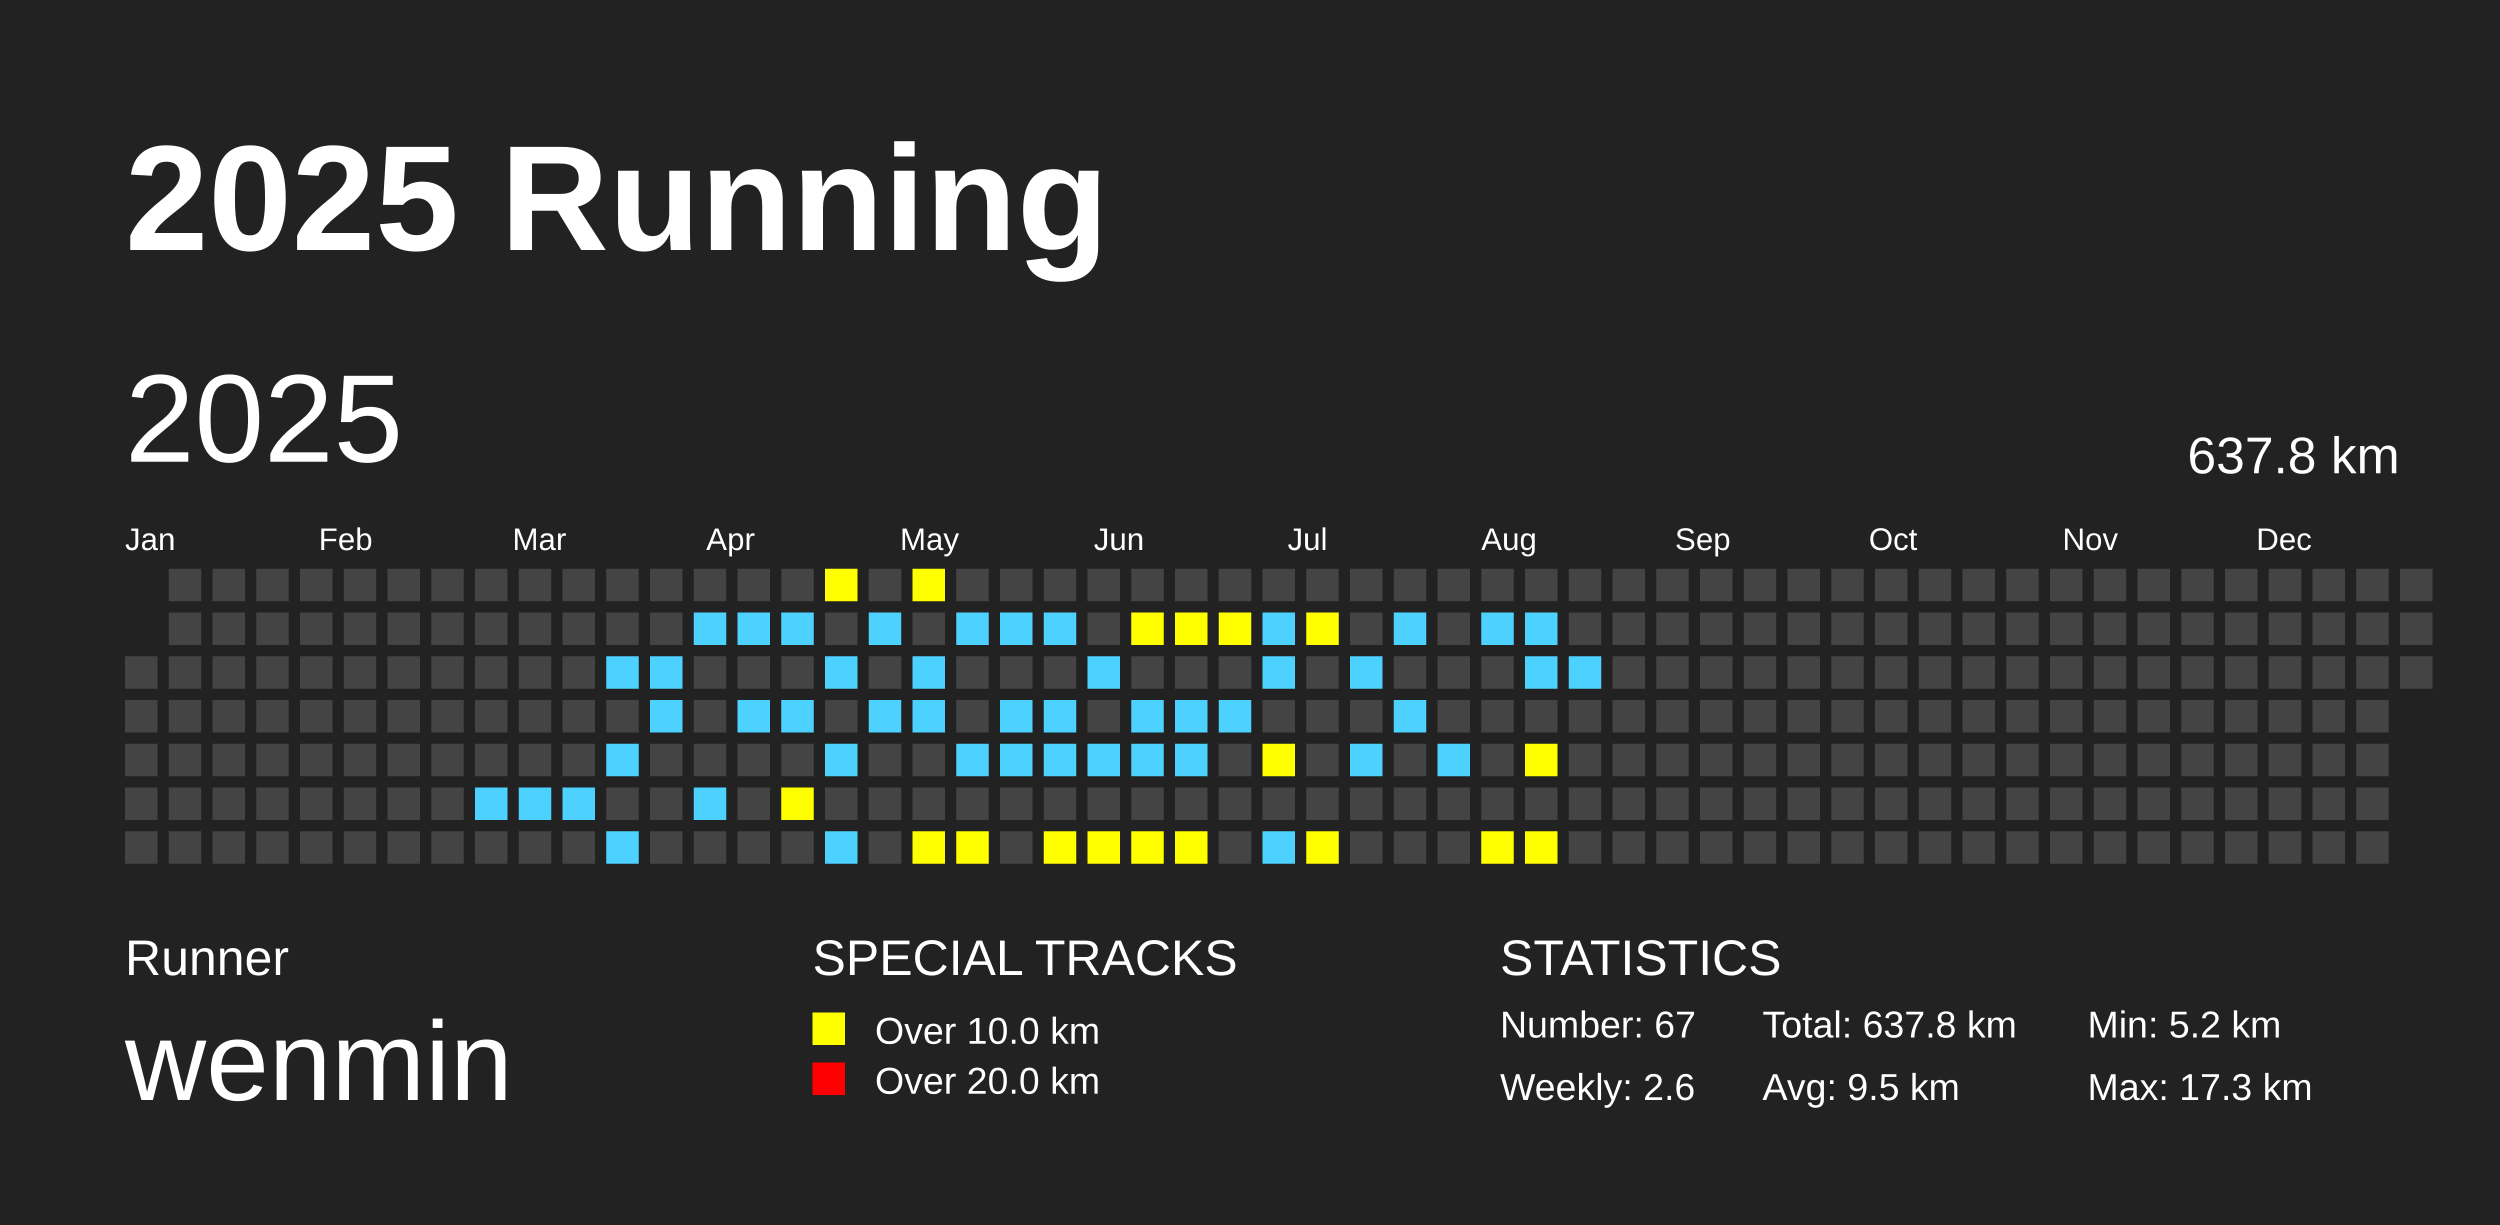
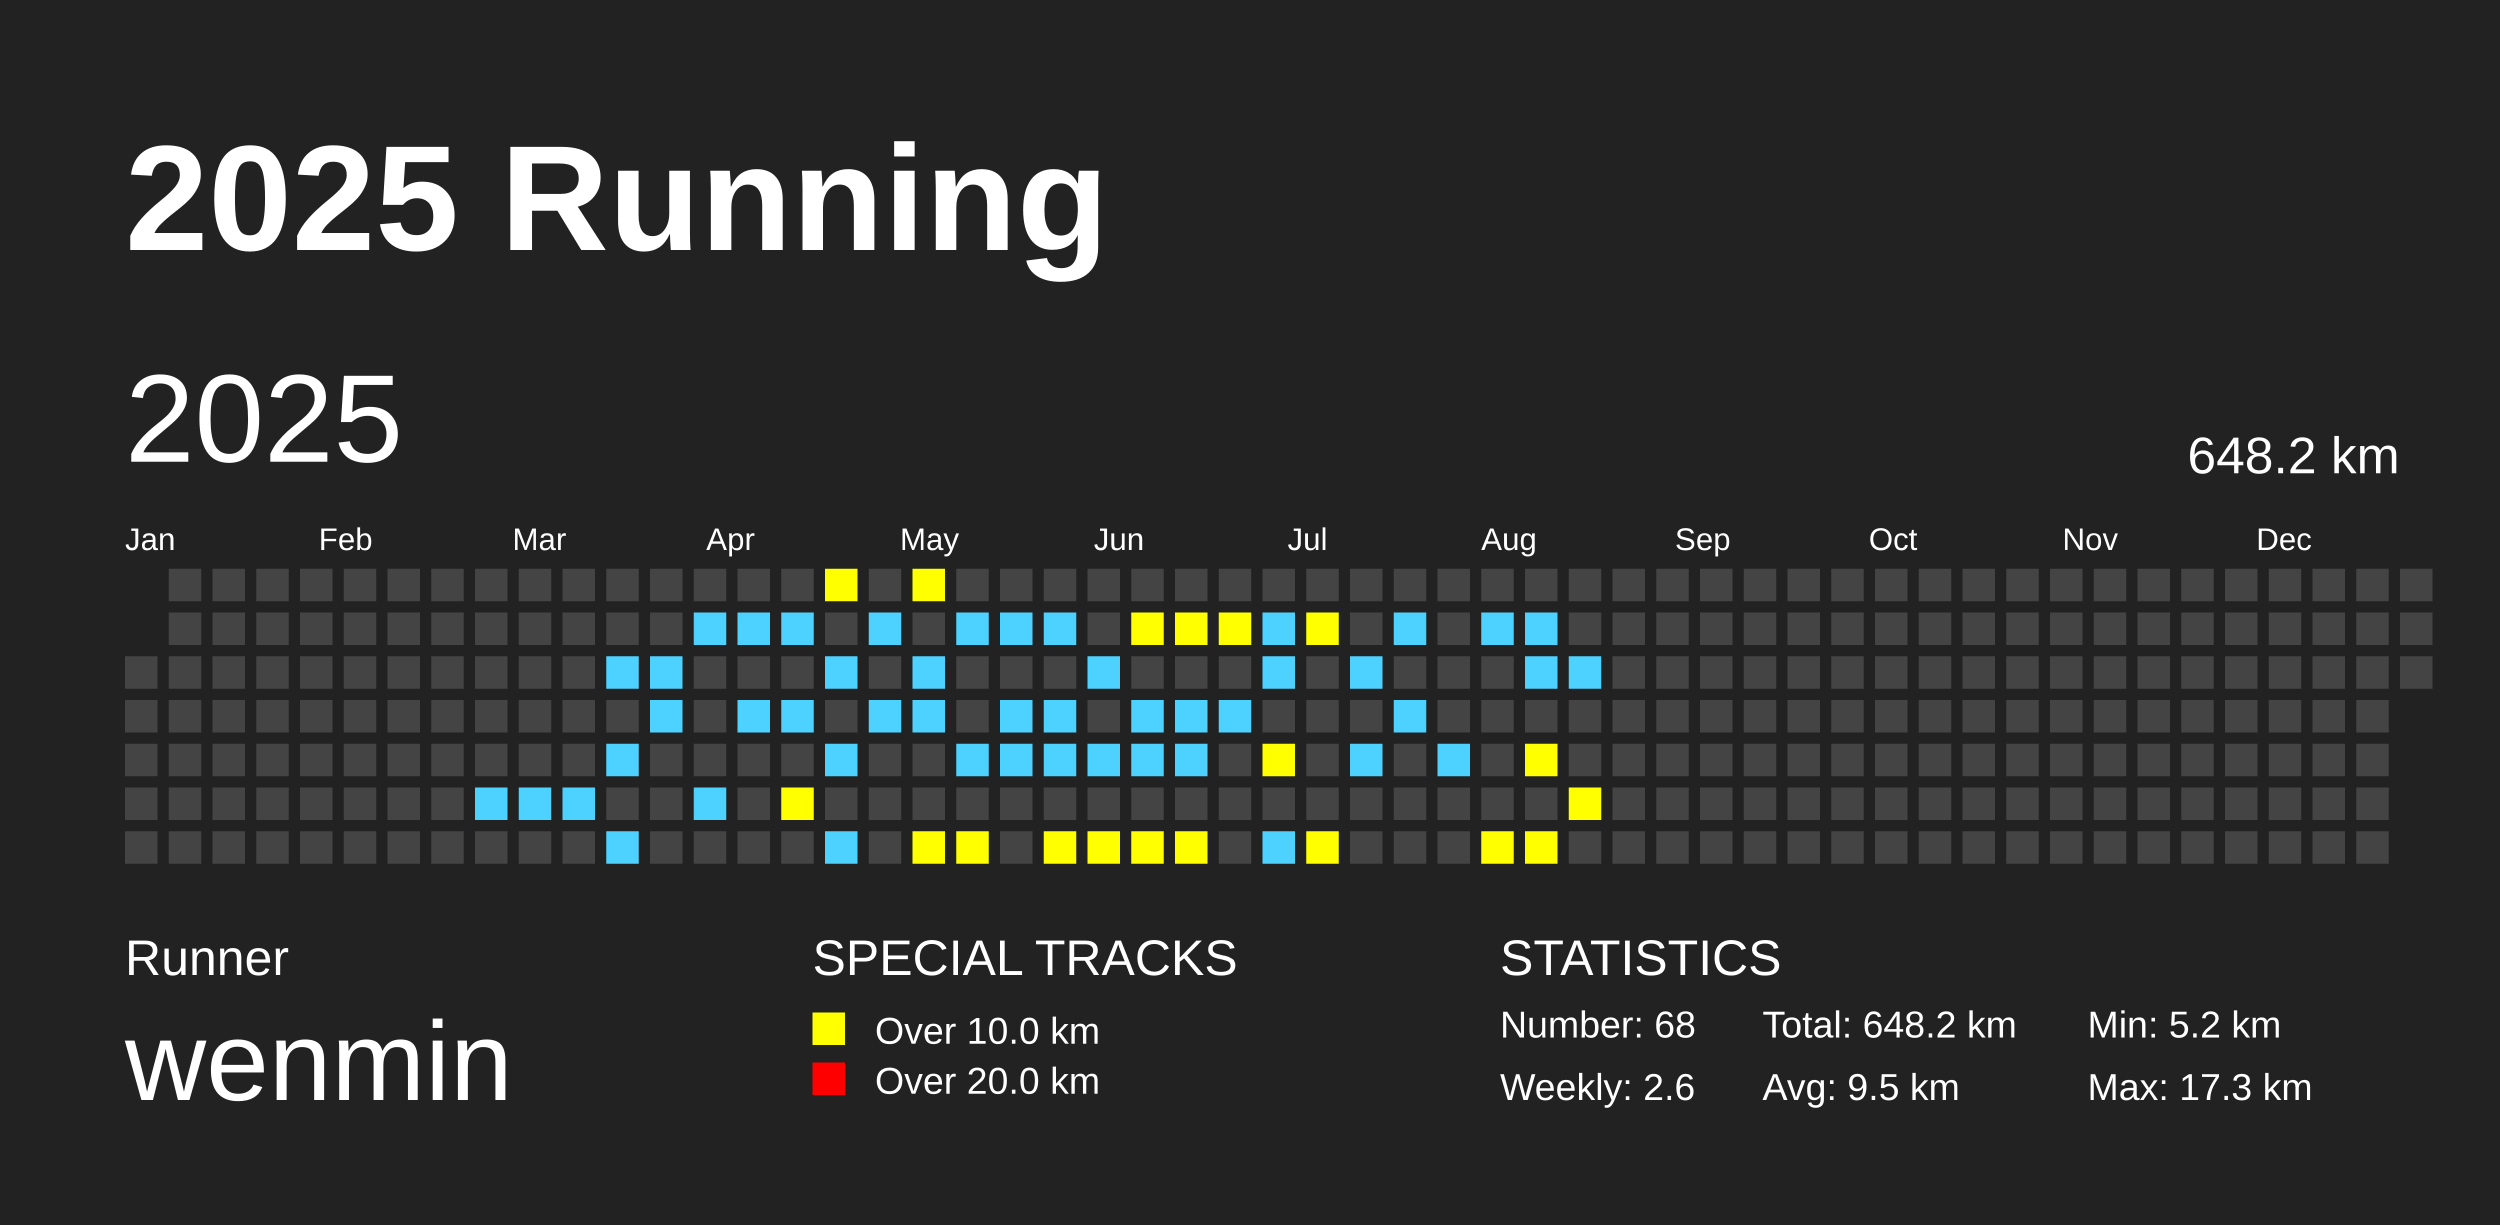
<svg xmlns="http://www.w3.org/2000/svg" baseProfile="full" height="98mm" version="1.1" viewBox="0,0,200,98" width="200mm">
  <defs />
  <rect fill="#222222" height="98" width="200" x="0" y="0" />
  <text fill="#FFFFFF" style="font-size:12px; font-family:Arial; font-weight:bold;" x="10" y="20">2025 Running</text>
  <text fill="#FFFFFF" style="font-size:4px; font-family:Arial" x="10" y="78">Runner</text>
  <text fill="#FFFFFF" style="font-size:9px; font-family:Arial" x="10" y="88">wenmin</text>
  <text fill="#FFFFFF" style="font-size:4px; font-family:Arial" x="65" y="78">SPECIAL TRACKS</text>
  <rect fill="yellow" height="2.6" width="2.6" x="65" y="81" />
  <text fill="#FFFFFF" style="font-size:3px; font-family:Arial" x="70" y="83.5">Over 10.0 km</text>
  <rect fill="red" height="2.6" width="2.6" x="65" y="85" />
  <text fill="#FFFFFF" style="font-size:3px; font-family:Arial" x="70" y="87.5">Over 20.0 km</text>
  <text fill="#FFFFFF" style="font-size:4px; font-family:Arial" x="120" y="78">STATISTICS</text>
-   <text fill="#FFFFFF" style="font-size:3px; font-family:Arial" x="120" y="83">Number: 67</text>
+   <text fill="#FFFFFF" style="font-size:3px; font-family:Arial" x="120" y="83">Number: 68</text>
  <text fill="#FFFFFF" style="font-size:3px; font-family:Arial" x="120" y="88">Weekly: 2.6</text>
-   <text fill="#FFFFFF" style="font-size:3px; font-family:Arial" x="141" y="83">Total: 637.8 km</text>
+   <text fill="#FFFFFF" style="font-size:3px; font-family:Arial" x="141" y="83">Total: 648.2 km</text>
  <text fill="#FFFFFF" style="font-size:3px; font-family:Arial" x="141" y="88">Avg: 9.5 km</text>
  <text fill="#FFFFFF" style="font-size:3px; font-family:Arial" x="167" y="83">Min: 5.2 km</text>
  <text fill="#FFFFFF" style="font-size:3px; font-family:Arial" x="167" y="88">Max: 17.3 km</text>
  <text dominant-baseline="hanging" fill="#FFFFFF" style="font-size:10.0px; font-family:Arial;" x="10" y="30">2025</text>
-   <text dominant-baseline="hanging" fill="#FFFFFF" style="font-size:4.125px; font-family:Arial;" x="175" y="35">637.8 km</text>
+   <text dominant-baseline="hanging" fill="#FFFFFF" style="font-size:4.125px; font-family:Arial;" x="175" y="35">648.2 km</text>
  <text fill="#FFFFFF" style="font-size:2.5px; font-family:Arial" x="10.0" y="44">Jan</text>
  <text fill="#FFFFFF" style="font-size:2.5px; font-family:Arial" x="25.5" y="44">Feb</text>
  <text fill="#FFFFFF" style="font-size:2.5px; font-family:Arial" x="41.0" y="44">Mar</text>
  <text fill="#FFFFFF" style="font-size:2.5px; font-family:Arial" x="56.5" y="44">Apr</text>
  <text fill="#FFFFFF" style="font-size:2.5px; font-family:Arial" x="72.0" y="44">May</text>
  <text fill="#FFFFFF" style="font-size:2.5px; font-family:Arial" x="87.5" y="44">Jun</text>
  <text fill="#FFFFFF" style="font-size:2.5px; font-family:Arial" x="103.0" y="44">Jul</text>
  <text fill="#FFFFFF" style="font-size:2.5px; font-family:Arial" x="118.5" y="44">Aug</text>
  <text fill="#FFFFFF" style="font-size:2.5px; font-family:Arial" x="134.0" y="44">Sep</text>
  <text fill="#FFFFFF" style="font-size:2.5px; font-family:Arial" x="149.5" y="44">Oct</text>
  <text fill="#FFFFFF" style="font-size:2.5px; font-family:Arial" x="165.0" y="44">Nov</text>
  <text fill="#FFFFFF" style="font-size:2.5px; font-family:Arial" x="180.5" y="44">Dec</text>
  <rect fill="#444444" height="2.6" width="2.6" x="10.0" y="52.5" />
  <rect fill="#444444" height="2.6" width="2.6" x="10.0" y="56.0" />
  <rect fill="#444444" height="2.6" width="2.6" x="10.0" y="59.5" />
  <rect fill="#444444" height="2.6" width="2.6" x="10.0" y="63.0" />
  <rect fill="#444444" height="2.6" width="2.6" x="10.0" y="66.5" />
  <rect fill="#444444" height="2.6" width="2.6" x="13.5" y="45.5" />
  <rect fill="#444444" height="2.6" width="2.6" x="13.5" y="49.0" />
  <rect fill="#444444" height="2.6" width="2.6" x="13.5" y="52.5" />
  <rect fill="#444444" height="2.6" width="2.6" x="13.5" y="56.0" />
  <rect fill="#444444" height="2.6" width="2.6" x="13.5" y="59.5" />
  <rect fill="#444444" height="2.6" width="2.6" x="13.5" y="63.0" />
  <rect fill="#444444" height="2.6" width="2.6" x="13.5" y="66.5" />
  <rect fill="#444444" height="2.6" width="2.6" x="17.0" y="45.5" />
  <rect fill="#444444" height="2.6" width="2.6" x="17.0" y="49.0" />
  <rect fill="#444444" height="2.6" width="2.6" x="17.0" y="52.5" />
  <rect fill="#444444" height="2.6" width="2.6" x="17.0" y="56.0" />
  <rect fill="#444444" height="2.6" width="2.6" x="17.0" y="59.5" />
  <rect fill="#444444" height="2.6" width="2.6" x="17.0" y="63.0" />
  <rect fill="#444444" height="2.6" width="2.6" x="17.0" y="66.5" />
  <rect fill="#444444" height="2.6" width="2.6" x="20.5" y="45.5" />
  <rect fill="#444444" height="2.6" width="2.6" x="20.5" y="49.0" />
  <rect fill="#444444" height="2.6" width="2.6" x="20.5" y="52.5" />
  <rect fill="#444444" height="2.6" width="2.6" x="20.5" y="56.0" />
  <rect fill="#444444" height="2.6" width="2.6" x="20.5" y="59.5" />
  <rect fill="#444444" height="2.6" width="2.6" x="20.5" y="63.0" />
  <rect fill="#444444" height="2.6" width="2.6" x="20.5" y="66.5" />
  <rect fill="#444444" height="2.6" width="2.6" x="24.0" y="45.5" />
  <rect fill="#444444" height="2.6" width="2.6" x="24.0" y="49.0" />
  <rect fill="#444444" height="2.6" width="2.6" x="24.0" y="52.5" />
  <rect fill="#444444" height="2.6" width="2.6" x="24.0" y="56.0" />
  <rect fill="#444444" height="2.6" width="2.6" x="24.0" y="59.5" />
  <rect fill="#444444" height="2.6" width="2.6" x="24.0" y="63.0" />
  <rect fill="#444444" height="2.6" width="2.6" x="24.0" y="66.5" />
  <rect fill="#444444" height="2.6" width="2.6" x="27.5" y="45.5" />
  <rect fill="#444444" height="2.6" width="2.6" x="27.5" y="49.0" />
  <rect fill="#444444" height="2.6" width="2.6" x="27.5" y="52.5" />
  <rect fill="#444444" height="2.6" width="2.6" x="27.5" y="56.0" />
  <rect fill="#444444" height="2.6" width="2.6" x="27.5" y="59.5" />
  <rect fill="#444444" height="2.6" width="2.6" x="27.5" y="63.0" />
  <rect fill="#444444" height="2.6" width="2.6" x="27.5" y="66.5" />
  <rect fill="#444444" height="2.6" width="2.6" x="31.0" y="45.5" />
  <rect fill="#444444" height="2.6" width="2.6" x="31.0" y="49.0" />
  <rect fill="#444444" height="2.6" width="2.6" x="31.0" y="52.5" />
  <rect fill="#444444" height="2.6" width="2.6" x="31.0" y="56.0" />
  <rect fill="#444444" height="2.6" width="2.6" x="31.0" y="59.5" />
  <rect fill="#444444" height="2.6" width="2.6" x="31.0" y="63.0" />
  <rect fill="#444444" height="2.6" width="2.6" x="31.0" y="66.5" />
  <rect fill="#444444" height="2.6" width="2.6" x="34.5" y="45.5" />
  <rect fill="#444444" height="2.6" width="2.6" x="34.5" y="49.0" />
  <rect fill="#444444" height="2.6" width="2.6" x="34.5" y="52.5" />
  <rect fill="#444444" height="2.6" width="2.6" x="34.5" y="56.0" />
  <rect fill="#444444" height="2.6" width="2.6" x="34.5" y="59.5" />
  <rect fill="#444444" height="2.6" width="2.6" x="34.5" y="63.0" />
  <rect fill="#444444" height="2.6" width="2.6" x="34.5" y="66.5" />
  <rect fill="#444444" height="2.6" width="2.6" x="38.0" y="45.5" />
  <rect fill="#444444" height="2.6" width="2.6" x="38.0" y="49.0" />
  <rect fill="#444444" height="2.6" width="2.6" x="38.0" y="52.5" />
  <rect fill="#444444" height="2.6" width="2.6" x="38.0" y="56.0" />
  <rect fill="#444444" height="2.6" width="2.6" x="38.0" y="59.5" />
  <rect fill="#4DD2FF" height="2.6" width="2.6" x="38.0" y="63.0" />
  <rect fill="#444444" height="2.6" width="2.6" x="38.0" y="66.5" />
  <rect fill="#444444" height="2.6" width="2.6" x="41.5" y="45.5" />
  <rect fill="#444444" height="2.6" width="2.6" x="41.5" y="49.0" />
  <rect fill="#444444" height="2.6" width="2.6" x="41.5" y="52.5" />
  <rect fill="#444444" height="2.6" width="2.6" x="41.5" y="56.0" />
  <rect fill="#444444" height="2.6" width="2.6" x="41.5" y="59.5" />
  <rect fill="#4DD2FF" height="2.6" width="2.6" x="41.5" y="63.0" />
  <rect fill="#444444" height="2.6" width="2.6" x="41.5" y="66.5" />
  <rect fill="#444444" height="2.6" width="2.6" x="45.0" y="45.5" />
  <rect fill="#444444" height="2.6" width="2.6" x="45.0" y="49.0" />
  <rect fill="#444444" height="2.6" width="2.6" x="45.0" y="52.5" />
  <rect fill="#444444" height="2.6" width="2.6" x="45.0" y="56.0" />
  <rect fill="#444444" height="2.6" width="2.6" x="45.0" y="59.5" />
  <rect fill="#4DD2FF" height="2.6" width="2.6" x="45.0" y="63.0" />
  <rect fill="#444444" height="2.6" width="2.6" x="45.0" y="66.5" />
  <rect fill="#444444" height="2.6" width="2.6" x="48.5" y="45.5" />
  <rect fill="#444444" height="2.6" width="2.6" x="48.5" y="49.0" />
  <rect fill="#4DD2FF" height="2.6" width="2.6" x="48.5" y="52.5" />
  <rect fill="#444444" height="2.6" width="2.6" x="48.5" y="56.0" />
  <rect fill="#4DD2FF" height="2.6" width="2.6" x="48.5" y="59.5" />
  <rect fill="#444444" height="2.6" width="2.6" x="48.5" y="63.0" />
  <rect fill="#4DD2FF" height="2.6" width="2.6" x="48.5" y="66.5" />
  <rect fill="#444444" height="2.6" width="2.6" x="52.0" y="45.5" />
  <rect fill="#444444" height="2.6" width="2.6" x="52.0" y="49.0" />
  <rect fill="#4DD2FF" height="2.6" width="2.6" x="52.0" y="52.5" />
  <rect fill="#4DD2FF" height="2.6" width="2.6" x="52.0" y="56.0" />
  <rect fill="#444444" height="2.6" width="2.6" x="52.0" y="59.5" />
  <rect fill="#444444" height="2.6" width="2.6" x="52.0" y="63.0" />
  <rect fill="#444444" height="2.6" width="2.6" x="52.0" y="66.5" />
  <rect fill="#444444" height="2.6" width="2.6" x="55.5" y="45.5" />
  <rect fill="#4DD2FF" height="2.6" width="2.6" x="55.5" y="49.0" />
  <rect fill="#444444" height="2.6" width="2.6" x="55.5" y="52.5" />
  <rect fill="#444444" height="2.6" width="2.6" x="55.5" y="56.0" />
  <rect fill="#444444" height="2.6" width="2.6" x="55.5" y="59.5" />
  <rect fill="#4DD2FF" height="2.6" width="2.6" x="55.5" y="63.0" />
  <rect fill="#444444" height="2.6" width="2.6" x="55.5" y="66.5" />
  <rect fill="#444444" height="2.6" width="2.6" x="59.0" y="45.5" />
  <rect fill="#4DD2FF" height="2.6" width="2.6" x="59.0" y="49.0" />
  <rect fill="#444444" height="2.6" width="2.6" x="59.0" y="52.5" />
  <rect fill="#4DD2FF" height="2.6" width="2.6" x="59.0" y="56.0" />
  <rect fill="#444444" height="2.6" width="2.6" x="59.0" y="59.5" />
  <rect fill="#444444" height="2.6" width="2.6" x="59.0" y="63.0" />
  <rect fill="#444444" height="2.6" width="2.6" x="59.0" y="66.5" />
  <rect fill="#444444" height="2.6" width="2.6" x="62.5" y="45.5" />
  <rect fill="#4DD2FF" height="2.6" width="2.6" x="62.5" y="49.0" />
  <rect fill="#444444" height="2.6" width="2.6" x="62.5" y="52.5" />
  <rect fill="#4DD2FF" height="2.6" width="2.6" x="62.5" y="56.0" />
  <rect fill="#444444" height="2.6" width="2.6" x="62.5" y="59.5" />
  <rect fill="yellow" height="2.6" width="2.6" x="62.5" y="63.0" />
  <rect fill="#444444" height="2.6" width="2.6" x="62.5" y="66.5" />
  <rect fill="yellow" height="2.6" width="2.6" x="66.0" y="45.5" />
  <rect fill="#444444" height="2.6" width="2.6" x="66.0" y="49.0" />
  <rect fill="#4DD2FF" height="2.6" width="2.6" x="66.0" y="52.5" />
  <rect fill="#444444" height="2.6" width="2.6" x="66.0" y="56.0" />
  <rect fill="#4DD2FF" height="2.6" width="2.6" x="66.0" y="59.5" />
  <rect fill="#444444" height="2.6" width="2.6" x="66.0" y="63.0" />
  <rect fill="#4DD2FF" height="2.6" width="2.6" x="66.0" y="66.5" />
  <rect fill="#444444" height="2.6" width="2.6" x="69.5" y="45.5" />
  <rect fill="#4DD2FF" height="2.6" width="2.6" x="69.5" y="49.0" />
  <rect fill="#444444" height="2.6" width="2.6" x="69.5" y="52.5" />
  <rect fill="#4DD2FF" height="2.6" width="2.6" x="69.5" y="56.0" />
  <rect fill="#444444" height="2.6" width="2.6" x="69.5" y="59.5" />
  <rect fill="#444444" height="2.6" width="2.6" x="69.5" y="63.0" />
  <rect fill="#444444" height="2.6" width="2.6" x="69.5" y="66.5" />
  <rect fill="yellow" height="2.6" width="2.6" x="73.0" y="45.5" />
  <rect fill="#444444" height="2.6" width="2.6" x="73.0" y="49.0" />
  <rect fill="#4DD2FF" height="2.6" width="2.6" x="73.0" y="52.5" />
  <rect fill="#4DD2FF" height="2.6" width="2.6" x="73.0" y="56.0" />
  <rect fill="#444444" height="2.6" width="2.6" x="73.0" y="59.5" />
  <rect fill="#444444" height="2.6" width="2.6" x="73.0" y="63.0" />
  <rect fill="yellow" height="2.6" width="2.6" x="73.0" y="66.5" />
  <rect fill="#444444" height="2.6" width="2.6" x="76.5" y="45.5" />
  <rect fill="#4DD2FF" height="2.6" width="2.6" x="76.5" y="49.0" />
  <rect fill="#444444" height="2.6" width="2.6" x="76.5" y="52.5" />
  <rect fill="#444444" height="2.6" width="2.6" x="76.5" y="56.0" />
  <rect fill="#4DD2FF" height="2.6" width="2.6" x="76.5" y="59.5" />
  <rect fill="#444444" height="2.6" width="2.6" x="76.5" y="63.0" />
  <rect fill="yellow" height="2.6" width="2.6" x="76.5" y="66.5" />
  <rect fill="#444444" height="2.6" width="2.6" x="80.0" y="45.5" />
  <rect fill="#4DD2FF" height="2.6" width="2.6" x="80.0" y="49.0" />
  <rect fill="#444444" height="2.6" width="2.6" x="80.0" y="52.5" />
  <rect fill="#4DD2FF" height="2.6" width="2.6" x="80.0" y="56.0" />
  <rect fill="#4DD2FF" height="2.6" width="2.6" x="80.0" y="59.5" />
  <rect fill="#444444" height="2.6" width="2.6" x="80.0" y="63.0" />
  <rect fill="#444444" height="2.6" width="2.6" x="80.0" y="66.5" />
  <rect fill="#444444" height="2.6" width="2.6" x="83.5" y="45.5" />
  <rect fill="#4DD2FF" height="2.6" width="2.6" x="83.5" y="49.0" />
  <rect fill="#444444" height="2.6" width="2.6" x="83.5" y="52.5" />
  <rect fill="#4DD2FF" height="2.6" width="2.6" x="83.5" y="56.0" />
  <rect fill="#4DD2FF" height="2.6" width="2.6" x="83.5" y="59.5" />
  <rect fill="#444444" height="2.6" width="2.6" x="83.5" y="63.0" />
  <rect fill="yellow" height="2.6" width="2.6" x="83.5" y="66.5" />
  <rect fill="#444444" height="2.6" width="2.6" x="87.0" y="45.5" />
  <rect fill="#444444" height="2.6" width="2.6" x="87.0" y="49.0" />
  <rect fill="#4DD2FF" height="2.6" width="2.6" x="87.0" y="52.5" />
  <rect fill="#444444" height="2.6" width="2.6" x="87.0" y="56.0" />
  <rect fill="#4DD2FF" height="2.6" width="2.6" x="87.0" y="59.5" />
  <rect fill="#444444" height="2.6" width="2.6" x="87.0" y="63.0" />
  <rect fill="yellow" height="2.6" width="2.6" x="87.0" y="66.5" />
  <rect fill="#444444" height="2.6" width="2.6" x="90.5" y="45.5" />
  <rect fill="yellow" height="2.6" width="2.6" x="90.5" y="49.0" />
  <rect fill="#444444" height="2.6" width="2.6" x="90.5" y="52.5" />
  <rect fill="#4DD2FF" height="2.6" width="2.6" x="90.5" y="56.0" />
  <rect fill="#4DD2FF" height="2.6" width="2.6" x="90.5" y="59.5" />
  <rect fill="#444444" height="2.6" width="2.6" x="90.5" y="63.0" />
  <rect fill="yellow" height="2.6" width="2.6" x="90.5" y="66.5" />
  <rect fill="#444444" height="2.6" width="2.6" x="94.0" y="45.5" />
  <rect fill="yellow" height="2.6" width="2.6" x="94.0" y="49.0" />
  <rect fill="#444444" height="2.6" width="2.6" x="94.0" y="52.5" />
  <rect fill="#4DD2FF" height="2.6" width="2.6" x="94.0" y="56.0" />
  <rect fill="#4DD2FF" height="2.6" width="2.6" x="94.0" y="59.5" />
  <rect fill="#444444" height="2.6" width="2.6" x="94.0" y="63.0" />
  <rect fill="yellow" height="2.6" width="2.6" x="94.0" y="66.5" />
  <rect fill="#444444" height="2.6" width="2.6" x="97.5" y="45.5" />
  <rect fill="yellow" height="2.6" width="2.6" x="97.5" y="49.0" />
  <rect fill="#444444" height="2.6" width="2.6" x="97.5" y="52.5" />
  <rect fill="#4DD2FF" height="2.6" width="2.6" x="97.5" y="56.0" />
  <rect fill="#444444" height="2.6" width="2.6" x="97.5" y="59.5" />
  <rect fill="#444444" height="2.6" width="2.6" x="97.5" y="63.0" />
  <rect fill="#444444" height="2.6" width="2.6" x="97.5" y="66.5" />
  <rect fill="#444444" height="2.6" width="2.6" x="101.0" y="45.5" />
  <rect fill="#4DD2FF" height="2.6" width="2.6" x="101.0" y="49.0" />
  <rect fill="#4DD2FF" height="2.6" width="2.6" x="101.0" y="52.5" />
  <rect fill="#444444" height="2.6" width="2.6" x="101.0" y="56.0" />
  <rect fill="yellow" height="2.6" width="2.6" x="101.0" y="59.5" />
  <rect fill="#444444" height="2.6" width="2.6" x="101.0" y="63.0" />
  <rect fill="#4DD2FF" height="2.6" width="2.6" x="101.0" y="66.5" />
  <rect fill="#444444" height="2.6" width="2.6" x="104.5" y="45.5" />
  <rect fill="yellow" height="2.6" width="2.6" x="104.5" y="49.0" />
  <rect fill="#444444" height="2.6" width="2.6" x="104.5" y="52.5" />
  <rect fill="#444444" height="2.6" width="2.6" x="104.5" y="56.0" />
  <rect fill="#444444" height="2.6" width="2.6" x="104.5" y="59.5" />
  <rect fill="#444444" height="2.6" width="2.6" x="104.5" y="63.0" />
  <rect fill="yellow" height="2.6" width="2.6" x="104.5" y="66.5" />
  <rect fill="#444444" height="2.6" width="2.6" x="108.0" y="45.5" />
  <rect fill="#444444" height="2.6" width="2.6" x="108.0" y="49.0" />
  <rect fill="#4DD2FF" height="2.6" width="2.6" x="108.0" y="52.5" />
  <rect fill="#444444" height="2.6" width="2.6" x="108.0" y="56.0" />
  <rect fill="#4DD2FF" height="2.6" width="2.6" x="108.0" y="59.5" />
  <rect fill="#444444" height="2.6" width="2.6" x="108.0" y="63.0" />
  <rect fill="#444444" height="2.6" width="2.6" x="108.0" y="66.5" />
  <rect fill="#444444" height="2.6" width="2.6" x="111.5" y="45.5" />
  <rect fill="#4DD2FF" height="2.6" width="2.6" x="111.5" y="49.0" />
  <rect fill="#444444" height="2.6" width="2.6" x="111.5" y="52.5" />
  <rect fill="#4DD2FF" height="2.6" width="2.6" x="111.5" y="56.0" />
  <rect fill="#444444" height="2.6" width="2.6" x="111.5" y="59.5" />
  <rect fill="#444444" height="2.6" width="2.6" x="111.5" y="63.0" />
  <rect fill="#444444" height="2.6" width="2.6" x="111.5" y="66.5" />
  <rect fill="#444444" height="2.6" width="2.6" x="115.0" y="45.5" />
  <rect fill="#444444" height="2.6" width="2.6" x="115.0" y="49.0" />
  <rect fill="#444444" height="2.6" width="2.6" x="115.0" y="52.5" />
  <rect fill="#444444" height="2.6" width="2.6" x="115.0" y="56.0" />
  <rect fill="#4DD2FF" height="2.6" width="2.6" x="115.0" y="59.5" />
  <rect fill="#444444" height="2.6" width="2.6" x="115.0" y="63.0" />
  <rect fill="#444444" height="2.6" width="2.6" x="115.0" y="66.5" />
  <rect fill="#444444" height="2.6" width="2.6" x="118.5" y="45.5" />
  <rect fill="#4DD2FF" height="2.6" width="2.6" x="118.5" y="49.0" />
  <rect fill="#444444" height="2.6" width="2.6" x="118.5" y="52.5" />
  <rect fill="#444444" height="2.6" width="2.6" x="118.5" y="56.0" />
  <rect fill="#444444" height="2.6" width="2.6" x="118.5" y="59.5" />
  <rect fill="#444444" height="2.6" width="2.6" x="118.5" y="63.0" />
  <rect fill="yellow" height="2.6" width="2.6" x="118.5" y="66.5" />
  <rect fill="#444444" height="2.6" width="2.6" x="122.0" y="45.5" />
  <rect fill="#4DD2FF" height="2.6" width="2.6" x="122.0" y="49.0" />
  <rect fill="#4DD2FF" height="2.6" width="2.6" x="122.0" y="52.5" />
  <rect fill="#444444" height="2.6" width="2.6" x="122.0" y="56.0" />
  <rect fill="yellow" height="2.6" width="2.6" x="122.0" y="59.5" />
  <rect fill="#444444" height="2.6" width="2.6" x="122.0" y="63.0" />
  <rect fill="yellow" height="2.6" width="2.6" x="122.0" y="66.5" />
  <rect fill="#444444" height="2.6" width="2.6" x="125.5" y="45.5" />
  <rect fill="#444444" height="2.6" width="2.6" x="125.5" y="49.0" />
  <rect fill="#4DD2FF" height="2.6" width="2.6" x="125.5" y="52.5" />
  <rect fill="#444444" height="2.6" width="2.6" x="125.5" y="56.0" />
  <rect fill="#444444" height="2.6" width="2.6" x="125.5" y="59.5" />
-   <rect fill="#444444" height="2.6" width="2.6" x="125.5" y="63.0" />
+   <rect fill="yellow" height="2.6" width="2.6" x="125.5" y="63.0" />
  <rect fill="#444444" height="2.6" width="2.6" x="125.5" y="66.5" />
  <rect fill="#444444" height="2.6" width="2.6" x="129.0" y="45.5" />
  <rect fill="#444444" height="2.6" width="2.6" x="129.0" y="49.0" />
  <rect fill="#444444" height="2.6" width="2.6" x="129.0" y="52.5" />
  <rect fill="#444444" height="2.6" width="2.6" x="129.0" y="56.0" />
  <rect fill="#444444" height="2.6" width="2.6" x="129.0" y="59.5" />
  <rect fill="#444444" height="2.6" width="2.6" x="129.0" y="63.0" />
  <rect fill="#444444" height="2.6" width="2.6" x="129.0" y="66.5" />
  <rect fill="#444444" height="2.6" width="2.6" x="132.5" y="45.5" />
  <rect fill="#444444" height="2.6" width="2.6" x="132.5" y="49.0" />
  <rect fill="#444444" height="2.6" width="2.6" x="132.5" y="52.5" />
  <rect fill="#444444" height="2.6" width="2.6" x="132.5" y="56.0" />
  <rect fill="#444444" height="2.6" width="2.6" x="132.5" y="59.5" />
  <rect fill="#444444" height="2.6" width="2.6" x="132.5" y="63.0" />
  <rect fill="#444444" height="2.6" width="2.6" x="132.5" y="66.5" />
  <rect fill="#444444" height="2.6" width="2.6" x="136.0" y="45.5" />
  <rect fill="#444444" height="2.6" width="2.6" x="136.0" y="49.0" />
  <rect fill="#444444" height="2.6" width="2.6" x="136.0" y="52.5" />
  <rect fill="#444444" height="2.6" width="2.6" x="136.0" y="56.0" />
  <rect fill="#444444" height="2.6" width="2.6" x="136.0" y="59.5" />
  <rect fill="#444444" height="2.6" width="2.6" x="136.0" y="63.0" />
  <rect fill="#444444" height="2.6" width="2.6" x="136.0" y="66.5" />
  <rect fill="#444444" height="2.6" width="2.6" x="139.5" y="45.5" />
  <rect fill="#444444" height="2.6" width="2.6" x="139.5" y="49.0" />
  <rect fill="#444444" height="2.6" width="2.6" x="139.5" y="52.5" />
  <rect fill="#444444" height="2.6" width="2.6" x="139.5" y="56.0" />
  <rect fill="#444444" height="2.6" width="2.6" x="139.5" y="59.5" />
  <rect fill="#444444" height="2.6" width="2.6" x="139.5" y="63.0" />
  <rect fill="#444444" height="2.6" width="2.6" x="139.5" y="66.5" />
  <rect fill="#444444" height="2.6" width="2.6" x="143.0" y="45.5" />
  <rect fill="#444444" height="2.6" width="2.6" x="143.0" y="49.0" />
  <rect fill="#444444" height="2.6" width="2.6" x="143.0" y="52.5" />
  <rect fill="#444444" height="2.6" width="2.6" x="143.0" y="56.0" />
  <rect fill="#444444" height="2.6" width="2.6" x="143.0" y="59.5" />
  <rect fill="#444444" height="2.6" width="2.6" x="143.0" y="63.0" />
  <rect fill="#444444" height="2.6" width="2.6" x="143.0" y="66.5" />
  <rect fill="#444444" height="2.6" width="2.6" x="146.5" y="45.5" />
  <rect fill="#444444" height="2.6" width="2.6" x="146.5" y="49.0" />
  <rect fill="#444444" height="2.6" width="2.6" x="146.5" y="52.5" />
  <rect fill="#444444" height="2.6" width="2.6" x="146.5" y="56.0" />
  <rect fill="#444444" height="2.6" width="2.6" x="146.5" y="59.5" />
  <rect fill="#444444" height="2.6" width="2.6" x="146.5" y="63.0" />
  <rect fill="#444444" height="2.6" width="2.6" x="146.5" y="66.5" />
  <rect fill="#444444" height="2.6" width="2.6" x="150.0" y="45.5" />
  <rect fill="#444444" height="2.6" width="2.6" x="150.0" y="49.0" />
  <rect fill="#444444" height="2.6" width="2.6" x="150.0" y="52.5" />
  <rect fill="#444444" height="2.6" width="2.6" x="150.0" y="56.0" />
  <rect fill="#444444" height="2.6" width="2.6" x="150.0" y="59.5" />
  <rect fill="#444444" height="2.6" width="2.6" x="150.0" y="63.0" />
  <rect fill="#444444" height="2.6" width="2.6" x="150.0" y="66.5" />
  <rect fill="#444444" height="2.6" width="2.6" x="153.5" y="45.5" />
  <rect fill="#444444" height="2.6" width="2.6" x="153.5" y="49.0" />
  <rect fill="#444444" height="2.6" width="2.6" x="153.5" y="52.5" />
  <rect fill="#444444" height="2.6" width="2.6" x="153.5" y="56.0" />
  <rect fill="#444444" height="2.6" width="2.6" x="153.5" y="59.5" />
  <rect fill="#444444" height="2.6" width="2.6" x="153.5" y="63.0" />
  <rect fill="#444444" height="2.6" width="2.6" x="153.5" y="66.5" />
  <rect fill="#444444" height="2.6" width="2.6" x="157.0" y="45.5" />
  <rect fill="#444444" height="2.6" width="2.6" x="157.0" y="49.0" />
  <rect fill="#444444" height="2.6" width="2.6" x="157.0" y="52.5" />
  <rect fill="#444444" height="2.6" width="2.6" x="157.0" y="56.0" />
  <rect fill="#444444" height="2.6" width="2.6" x="157.0" y="59.5" />
  <rect fill="#444444" height="2.6" width="2.6" x="157.0" y="63.0" />
  <rect fill="#444444" height="2.6" width="2.6" x="157.0" y="66.5" />
  <rect fill="#444444" height="2.6" width="2.6" x="160.5" y="45.5" />
  <rect fill="#444444" height="2.6" width="2.6" x="160.5" y="49.0" />
  <rect fill="#444444" height="2.6" width="2.6" x="160.5" y="52.5" />
  <rect fill="#444444" height="2.6" width="2.6" x="160.5" y="56.0" />
  <rect fill="#444444" height="2.6" width="2.6" x="160.5" y="59.5" />
  <rect fill="#444444" height="2.6" width="2.6" x="160.5" y="63.0" />
  <rect fill="#444444" height="2.6" width="2.6" x="160.5" y="66.5" />
  <rect fill="#444444" height="2.6" width="2.6" x="164.0" y="45.5" />
  <rect fill="#444444" height="2.6" width="2.6" x="164.0" y="49.0" />
  <rect fill="#444444" height="2.6" width="2.6" x="164.0" y="52.5" />
  <rect fill="#444444" height="2.6" width="2.6" x="164.0" y="56.0" />
  <rect fill="#444444" height="2.6" width="2.6" x="164.0" y="59.5" />
  <rect fill="#444444" height="2.6" width="2.6" x="164.0" y="63.0" />
  <rect fill="#444444" height="2.6" width="2.6" x="164.0" y="66.5" />
  <rect fill="#444444" height="2.6" width="2.6" x="167.5" y="45.5" />
  <rect fill="#444444" height="2.6" width="2.6" x="167.5" y="49.0" />
  <rect fill="#444444" height="2.6" width="2.6" x="167.5" y="52.5" />
  <rect fill="#444444" height="2.6" width="2.6" x="167.5" y="56.0" />
  <rect fill="#444444" height="2.6" width="2.6" x="167.5" y="59.5" />
  <rect fill="#444444" height="2.6" width="2.6" x="167.5" y="63.0" />
  <rect fill="#444444" height="2.6" width="2.6" x="167.5" y="66.5" />
  <rect fill="#444444" height="2.6" width="2.6" x="171.0" y="45.5" />
  <rect fill="#444444" height="2.6" width="2.6" x="171.0" y="49.0" />
  <rect fill="#444444" height="2.6" width="2.6" x="171.0" y="52.5" />
  <rect fill="#444444" height="2.6" width="2.6" x="171.0" y="56.0" />
  <rect fill="#444444" height="2.6" width="2.6" x="171.0" y="59.5" />
  <rect fill="#444444" height="2.6" width="2.6" x="171.0" y="63.0" />
  <rect fill="#444444" height="2.6" width="2.6" x="171.0" y="66.5" />
  <rect fill="#444444" height="2.6" width="2.6" x="174.5" y="45.5" />
  <rect fill="#444444" height="2.6" width="2.6" x="174.5" y="49.0" />
  <rect fill="#444444" height="2.6" width="2.6" x="174.5" y="52.5" />
  <rect fill="#444444" height="2.6" width="2.6" x="174.5" y="56.0" />
  <rect fill="#444444" height="2.6" width="2.6" x="174.5" y="59.5" />
  <rect fill="#444444" height="2.6" width="2.6" x="174.5" y="63.0" />
  <rect fill="#444444" height="2.6" width="2.6" x="174.5" y="66.5" />
  <rect fill="#444444" height="2.6" width="2.6" x="178.0" y="45.5" />
  <rect fill="#444444" height="2.6" width="2.6" x="178.0" y="49.0" />
  <rect fill="#444444" height="2.6" width="2.6" x="178.0" y="52.5" />
  <rect fill="#444444" height="2.6" width="2.6" x="178.0" y="56.0" />
  <rect fill="#444444" height="2.6" width="2.6" x="178.0" y="59.5" />
  <rect fill="#444444" height="2.6" width="2.6" x="178.0" y="63.0" />
  <rect fill="#444444" height="2.6" width="2.6" x="178.0" y="66.5" />
  <rect fill="#444444" height="2.6" width="2.6" x="181.5" y="45.5" />
  <rect fill="#444444" height="2.6" width="2.6" x="181.5" y="49.0" />
  <rect fill="#444444" height="2.6" width="2.6" x="181.5" y="52.5" />
  <rect fill="#444444" height="2.6" width="2.6" x="181.5" y="56.0" />
  <rect fill="#444444" height="2.6" width="2.6" x="181.5" y="59.5" />
  <rect fill="#444444" height="2.6" width="2.6" x="181.5" y="63.0" />
  <rect fill="#444444" height="2.6" width="2.6" x="181.5" y="66.5" />
  <rect fill="#444444" height="2.6" width="2.6" x="185.0" y="45.5" />
  <rect fill="#444444" height="2.6" width="2.6" x="185.0" y="49.0" />
  <rect fill="#444444" height="2.6" width="2.6" x="185.0" y="52.5" />
  <rect fill="#444444" height="2.6" width="2.6" x="185.0" y="56.0" />
  <rect fill="#444444" height="2.6" width="2.6" x="185.0" y="59.5" />
  <rect fill="#444444" height="2.6" width="2.6" x="185.0" y="63.0" />
  <rect fill="#444444" height="2.6" width="2.6" x="185.0" y="66.5" />
  <rect fill="#444444" height="2.6" width="2.6" x="188.5" y="45.5" />
  <rect fill="#444444" height="2.6" width="2.6" x="188.5" y="49.0" />
  <rect fill="#444444" height="2.6" width="2.6" x="188.5" y="52.5" />
  <rect fill="#444444" height="2.6" width="2.6" x="188.5" y="56.0" />
  <rect fill="#444444" height="2.6" width="2.6" x="188.5" y="59.5" />
  <rect fill="#444444" height="2.6" width="2.6" x="188.5" y="63.0" />
  <rect fill="#444444" height="2.6" width="2.6" x="188.5" y="66.5" />
  <rect fill="#444444" height="2.6" width="2.6" x="192.0" y="45.5" />
  <rect fill="#444444" height="2.6" width="2.6" x="192.0" y="49.0" />
  <rect fill="#444444" height="2.6" width="2.6" x="192.0" y="52.5" />
</svg>
